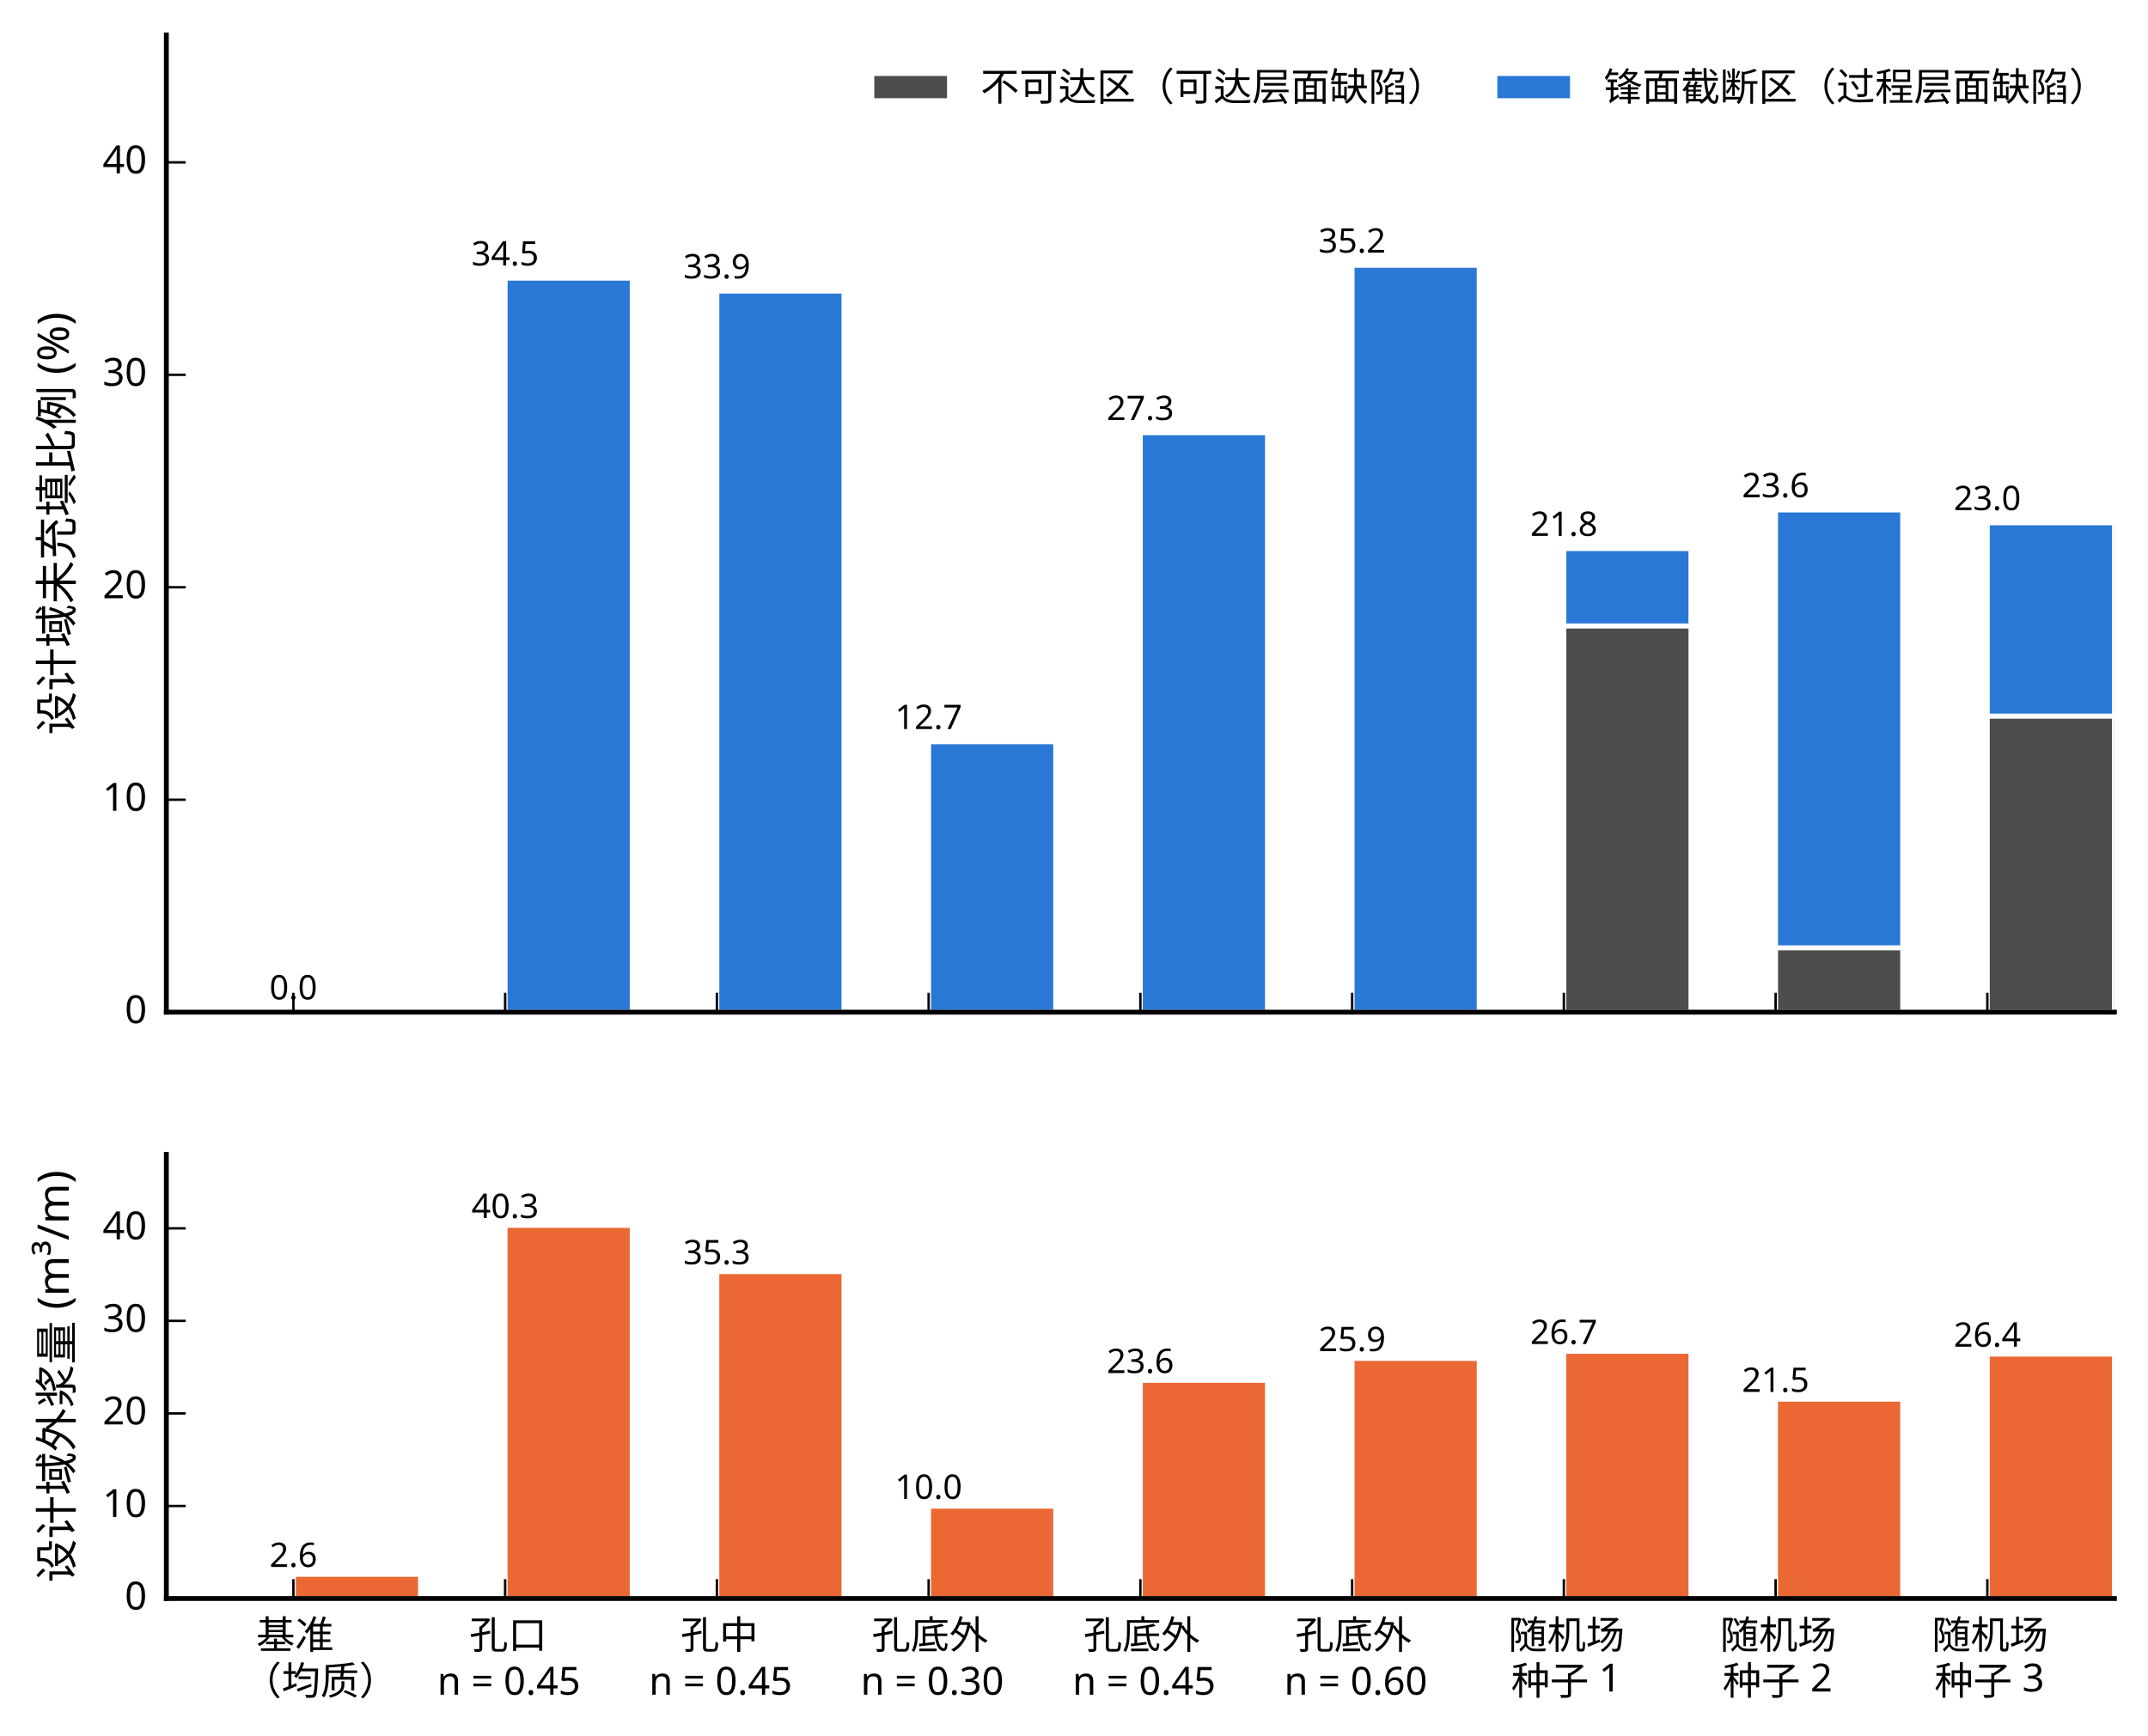
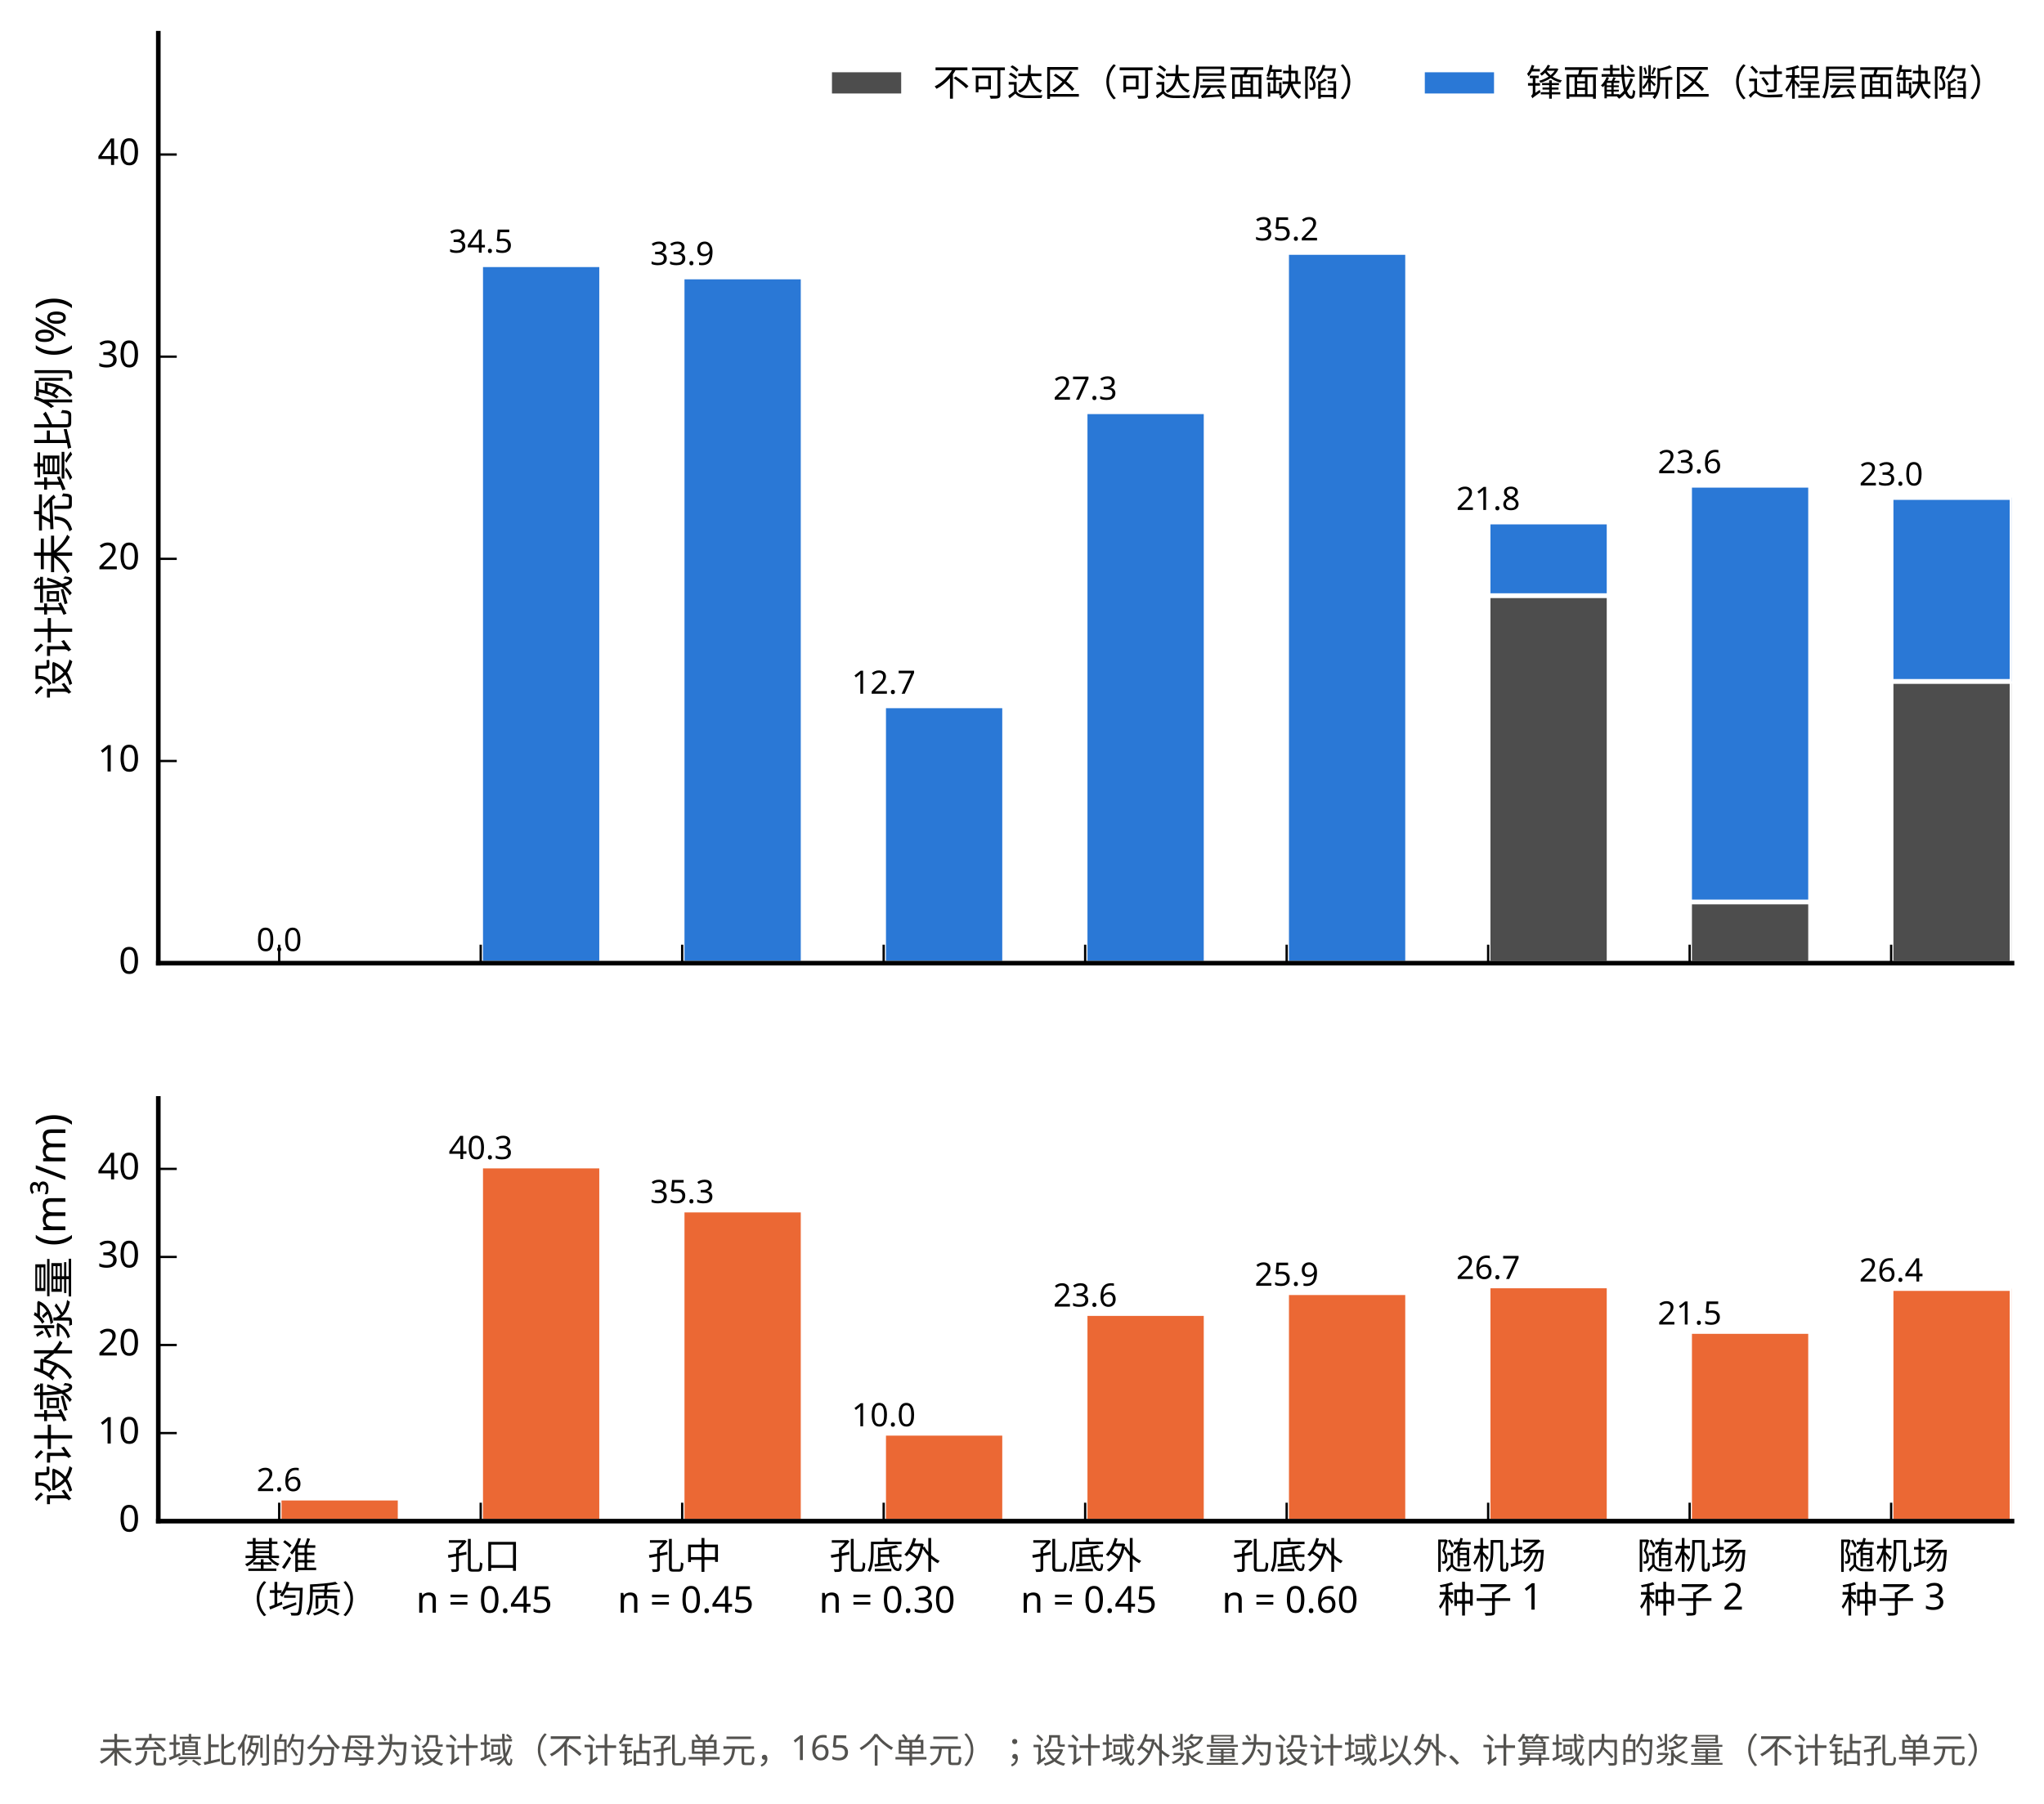
- <svg xmlns="http://www.w3.org/2000/svg" xmlns:xlink="http://www.w3.org/1999/xlink" height="358pt" version="1.1" viewBox="0 0 443 358" width="443pt">
+ <svg xmlns="http://www.w3.org/2000/svg" xmlns:xlink="http://www.w3.org/1999/xlink" height="391pt" version="1.1" viewBox="0 0 443 391" width="443pt">
  <defs>
    <style type="text/css">
*{stroke-linecap:butt;stroke-linejoin:round;}
  </style>
  </defs>
  <g id="figure_1">
    <g id="patch_1">
-       <path d=" M0 358.633 L443.269 358.633 L443.269 0 L0 0 z " style="fill:#ffffff;" />
+       <path d=" M0 391.094 L443.269 391.094 L443.269 0 L0 0 z " style="fill:#ffffff;" />
    </g>
    <g id="axes_1">
      <g id="patch_2">
        <path d=" M34.309 208.8 L436.069 208.8 L436.069 7.2 L34.309 7.2 z " style="fill:#ffffff;" />
      </g>
      <g id="patch_3">
-         <path clip-path="url(#pef7573c309)" d=" M60.511 208.8 L86.713 208.8 L86.713 208.8 L60.511 208.8 z " style="fill:#4d4d4d;stroke:#ffffff;stroke-linejoin:miter;" />
+         <path clip-path="url(#p4e7661fd47)" d=" M60.511 208.8 L86.713 208.8 L86.713 208.8 L60.511 208.8 z " style="fill:#4d4d4d;stroke:#ffffff;stroke-linejoin:miter;" />
      </g>
      <g id="patch_4">
-         <path clip-path="url(#pef7573c309)" d=" M104.181 208.8 L130.382 208.8 L130.382 208.8 L104.181 208.8 z " style="fill:#4d4d4d;stroke:#ffffff;stroke-linejoin:miter;" />
+         <path clip-path="url(#p4e7661fd47)" d=" M104.181 208.8 L130.382 208.8 L130.382 208.8 L104.181 208.8 z " style="fill:#4d4d4d;stroke:#ffffff;stroke-linejoin:miter;" />
      </g>
      <g id="patch_5">
-         <path clip-path="url(#pef7573c309)" d=" M147.85 208.8 L174.052 208.8 L174.052 208.8 L147.85 208.8 z " style="fill:#4d4d4d;stroke:#ffffff;stroke-linejoin:miter;" />
+         <path clip-path="url(#p4e7661fd47)" d=" M147.85 208.8 L174.052 208.8 L174.052 208.8 L147.85 208.8 z " style="fill:#4d4d4d;stroke:#ffffff;stroke-linejoin:miter;" />
      </g>
      <g id="patch_6">
-         <path clip-path="url(#pef7573c309)" d=" M191.52 208.8 L217.722 208.8 L217.722 208.8 L191.52 208.8 z " style="fill:#4d4d4d;stroke:#ffffff;stroke-linejoin:miter;" />
+         <path clip-path="url(#p4e7661fd47)" d=" M191.52 208.8 L217.722 208.8 L217.722 208.8 L191.52 208.8 z " style="fill:#4d4d4d;stroke:#ffffff;stroke-linejoin:miter;" />
      </g>
      <g id="patch_7">
-         <path clip-path="url(#pef7573c309)" d=" M235.189 208.8 L261.391 208.8 L261.391 208.8 L235.189 208.8 z " style="fill:#4d4d4d;stroke:#ffffff;stroke-linejoin:miter;" />
+         <path clip-path="url(#p4e7661fd47)" d=" M235.189 208.8 L261.391 208.8 L261.391 208.8 L235.189 208.8 z " style="fill:#4d4d4d;stroke:#ffffff;stroke-linejoin:miter;" />
      </g>
      <g id="patch_8">
-         <path clip-path="url(#pef7573c309)" d=" M278.859 208.8 L305.061 208.8 L305.061 208.8 L278.859 208.8 z " style="fill:#4d4d4d;stroke:#ffffff;stroke-linejoin:miter;" />
+         <path clip-path="url(#p4e7661fd47)" d=" M278.859 208.8 L305.061 208.8 L305.061 208.8 L278.859 208.8 z " style="fill:#4d4d4d;stroke:#ffffff;stroke-linejoin:miter;" />
      </g>
      <g id="patch_9">
-         <path clip-path="url(#pef7573c309)" d=" M322.529 208.8 L348.73 208.8 L348.73 129.116 L322.529 129.116 z " style="fill:#4d4d4d;stroke:#ffffff;stroke-linejoin:miter;" />
+         <path clip-path="url(#p4e7661fd47)" d=" M322.529 208.8 L348.73 208.8 L348.73 129.116 L322.529 129.116 z " style="fill:#4d4d4d;stroke:#ffffff;stroke-linejoin:miter;" />
      </g>
      <g id="patch_10">
-         <path clip-path="url(#pef7573c309)" d=" M366.198 208.8 L392.4 208.8 L392.4 195.519 L366.198 195.519 z " style="fill:#4d4d4d;stroke:#ffffff;stroke-linejoin:miter;" />
+         <path clip-path="url(#p4e7661fd47)" d=" M366.198 208.8 L392.4 208.8 L392.4 195.519 L366.198 195.519 z " style="fill:#4d4d4d;stroke:#ffffff;stroke-linejoin:miter;" />
      </g>
      <g id="patch_11">
-         <path clip-path="url(#pef7573c309)" d=" M409.868 208.8 L436.069 208.8 L436.069 147.709 L409.868 147.709 z " style="fill:#4d4d4d;stroke:#ffffff;stroke-linejoin:miter;" />
+         <path clip-path="url(#p4e7661fd47)" d=" M409.868 208.8 L436.069 208.8 L436.069 147.709 L409.868 147.709 z " style="fill:#4d4d4d;stroke:#ffffff;stroke-linejoin:miter;" />
      </g>
      <g id="patch_12">
-         <path clip-path="url(#pef7573c309)" d=" M60.511 208.8 L86.713 208.8 L86.713 208.8 L60.511 208.8 z " style="fill:#2a78d6;stroke:#ffffff;stroke-linejoin:miter;" />
+         <path clip-path="url(#p4e7661fd47)" d=" M60.511 208.8 L86.713 208.8 L86.713 208.8 L60.511 208.8 z " style="fill:#2a78d6;stroke:#ffffff;stroke-linejoin:miter;" />
      </g>
      <g id="patch_13">
-         <path clip-path="url(#pef7573c309)" d=" M104.181 208.8 L130.382 208.8 L130.382 57.401 L104.181 57.401 z " style="fill:#2a78d6;stroke:#ffffff;stroke-linejoin:miter;" />
+         <path clip-path="url(#p4e7661fd47)" d=" M104.181 208.8 L130.382 208.8 L130.382 57.401 L104.181 57.401 z " style="fill:#2a78d6;stroke:#ffffff;stroke-linejoin:miter;" />
      </g>
      <g id="patch_14">
-         <path clip-path="url(#pef7573c309)" d=" M147.85 208.8 L174.052 208.8 L174.052 60.057 L147.85 60.057 z " style="fill:#2a78d6;stroke:#ffffff;stroke-linejoin:miter;" />
+         <path clip-path="url(#p4e7661fd47)" d=" M147.85 208.8 L174.052 208.8 L174.052 60.057 L147.85 60.057 z " style="fill:#2a78d6;stroke:#ffffff;stroke-linejoin:miter;" />
      </g>
      <g id="patch_15">
-         <path clip-path="url(#pef7573c309)" d=" M191.52 208.8 L217.722 208.8 L217.722 153.021 L191.52 153.021 z " style="fill:#2a78d6;stroke:#ffffff;stroke-linejoin:miter;" />
+         <path clip-path="url(#p4e7661fd47)" d=" M191.52 208.8 L217.722 208.8 L217.722 153.021 L191.52 153.021 z " style="fill:#2a78d6;stroke:#ffffff;stroke-linejoin:miter;" />
      </g>
      <g id="patch_16">
-         <path clip-path="url(#pef7573c309)" d=" M235.189 208.8 L261.391 208.8 L261.391 89.274 L235.189 89.274 z " style="fill:#2a78d6;stroke:#ffffff;stroke-linejoin:miter;" />
+         <path clip-path="url(#p4e7661fd47)" d=" M235.189 208.8 L261.391 208.8 L261.391 89.274 L235.189 89.274 z " style="fill:#2a78d6;stroke:#ffffff;stroke-linejoin:miter;" />
      </g>
      <g id="patch_17">
-         <path clip-path="url(#pef7573c309)" d=" M278.859 208.8 L305.061 208.8 L305.061 54.745 L278.859 54.745 z " style="fill:#2a78d6;stroke:#ffffff;stroke-linejoin:miter;" />
+         <path clip-path="url(#p4e7661fd47)" d=" M278.859 208.8 L305.061 208.8 L305.061 54.745 L278.859 54.745 z " style="fill:#2a78d6;stroke:#ffffff;stroke-linejoin:miter;" />
      </g>
      <g id="patch_18">
-         <path clip-path="url(#pef7573c309)" d=" M322.529 129.116 L348.73 129.116 L348.73 113.179 L322.529 113.179 z " style="fill:#2a78d6;stroke:#ffffff;stroke-linejoin:miter;" />
+         <path clip-path="url(#p4e7661fd47)" d=" M322.529 129.116 L348.73 129.116 L348.73 113.179 L322.529 113.179 z " style="fill:#2a78d6;stroke:#ffffff;stroke-linejoin:miter;" />
      </g>
      <g id="patch_19">
-         <path clip-path="url(#pef7573c309)" d=" M366.198 195.519 L392.4 195.519 L392.4 105.211 L366.198 105.211 z " style="fill:#2a78d6;stroke:#ffffff;stroke-linejoin:miter;" />
+         <path clip-path="url(#p4e7661fd47)" d=" M366.198 195.519 L392.4 195.519 L392.4 105.211 L366.198 105.211 z " style="fill:#2a78d6;stroke:#ffffff;stroke-linejoin:miter;" />
      </g>
      <g id="patch_20">
-         <path clip-path="url(#pef7573c309)" d=" M409.868 147.709 L436.069 147.709 L436.069 107.867 L409.868 107.867 z " style="fill:#2a78d6;stroke:#ffffff;stroke-linejoin:miter;" />
+         <path clip-path="url(#p4e7661fd47)" d=" M409.868 147.709 L436.069 147.709 L436.069 107.867 L409.868 107.867 z " style="fill:#2a78d6;stroke:#ffffff;stroke-linejoin:miter;" />
      </g>
      <g id="patch_21">
        <path d=" M34.309 208.8 L436.069 208.8" style="fill:none;stroke:#000000;stroke-linecap:square;stroke-linejoin:miter;" />
      </g>
      <g id="patch_22">
        <path d=" M34.309 208.8 L34.309 7.2" style="fill:none;stroke:#000000;stroke-linecap:square;stroke-linejoin:miter;" />
      </g>
      <g id="matplotlib.axis_1">
        <g id="xtick_1">
          <g id="line2d_1">
            <defs>
              <path d=" M0 0 L0 -4" id="m93b0483c22" style="stroke:#000000;stroke-width:0.5;" />
            </defs>
            <g>
              <use style="stroke:#000000;stroke-width:0.5;" x="60.511" xlink:href="#m93b0483c22" y="208.8" />
            </g>
          </g>
        </g>
        <g id="xtick_2">
          <g id="line2d_2">
            <g>
              <use style="stroke:#000000;stroke-width:0.5;" x="104.181" xlink:href="#m93b0483c22" y="208.8" />
            </g>
          </g>
        </g>
        <g id="xtick_3">
          <g id="line2d_3">
            <g>
              <use style="stroke:#000000;stroke-width:0.5;" x="147.85" xlink:href="#m93b0483c22" y="208.8" />
            </g>
          </g>
        </g>
        <g id="xtick_4">
          <g id="line2d_4">
            <g>
              <use style="stroke:#000000;stroke-width:0.5;" x="191.52" xlink:href="#m93b0483c22" y="208.8" />
            </g>
          </g>
        </g>
        <g id="xtick_5">
          <g id="line2d_5">
            <g>
              <use style="stroke:#000000;stroke-width:0.5;" x="235.189" xlink:href="#m93b0483c22" y="208.8" />
            </g>
          </g>
        </g>
        <g id="xtick_6">
          <g id="line2d_6">
            <g>
              <use style="stroke:#000000;stroke-width:0.5;" x="278.859" xlink:href="#m93b0483c22" y="208.8" />
            </g>
          </g>
        </g>
        <g id="xtick_7">
          <g id="line2d_7">
            <g>
              <use style="stroke:#000000;stroke-width:0.5;" x="322.529" xlink:href="#m93b0483c22" y="208.8" />
            </g>
          </g>
        </g>
        <g id="xtick_8">
          <g id="line2d_8">
            <g>
              <use style="stroke:#000000;stroke-width:0.5;" x="366.198" xlink:href="#m93b0483c22" y="208.8" />
            </g>
          </g>
        </g>
        <g id="xtick_9">
          <g id="line2d_9">
            <g>
              <use style="stroke:#000000;stroke-width:0.5;" x="409.868" xlink:href="#m93b0483c22" y="208.8" />
            </g>
          </g>
        </g>
      </g>
      <g id="matplotlib.axis_2">
        <g id="ytick_1">
          <g id="line2d_10">
            <defs>
              <path d=" M0 0 L4 0" id="m728421d6d4" style="stroke:#000000;stroke-width:0.5;" />
            </defs>
            <g>
              <use style="stroke:#000000;stroke-width:0.5;" x="34.309" xlink:href="#m728421d6d4" y="208.8" />
            </g>
          </g>
          <g id="text_1">
            <text style="font-family:Noto Sans SC;font-size:8.0px;font-style:normal;text-anchor:end;" transform="rotate(-0, 30.30937, 211.0675)" x="30.309" y="211.067">0</text>
          </g>
        </g>
        <g id="ytick_2">
          <g id="line2d_11">
            <g>
              <use style="stroke:#000000;stroke-width:0.5;" x="34.309" xlink:href="#m728421d6d4" y="164.974" />
            </g>
          </g>
          <g id="text_2">
            <text style="font-family:Noto Sans SC;font-size:8.0px;font-style:normal;text-anchor:end;" transform="rotate(-0, 30.30937, 167.2414)" x="30.309" y="167.241">10</text>
          </g>
        </g>
        <g id="ytick_3">
          <g id="line2d_12">
            <g>
              <use style="stroke:#000000;stroke-width:0.5;" x="34.309" xlink:href="#m728421d6d4" y="121.148" />
            </g>
          </g>
          <g id="text_3">
            <text style="font-family:Noto Sans SC;font-size:8.0px;font-style:normal;text-anchor:end;" transform="rotate(-0, 30.30937, 123.4153)" x="30.309" y="123.415">20</text>
          </g>
        </g>
        <g id="ytick_4">
          <g id="line2d_13">
            <g>
              <use style="stroke:#000000;stroke-width:0.5;" x="34.309" xlink:href="#m728421d6d4" y="77.322" />
            </g>
          </g>
          <g id="text_4">
            <text style="font-family:Noto Sans SC;font-size:8.0px;font-style:normal;text-anchor:end;" transform="rotate(-0, 30.30937, 79.58924)" x="30.309" y="79.589">30</text>
          </g>
        </g>
        <g id="ytick_5">
          <g id="line2d_14">
            <g>
              <use style="stroke:#000000;stroke-width:0.5;" x="34.309" xlink:href="#m728421d6d4" y="33.496" />
            </g>
          </g>
          <g id="text_5">
            <text style="font-family:Noto Sans SC;font-size:8.0px;font-style:normal;text-anchor:end;" transform="rotate(-0, 30.30937, 35.76315)" x="30.309" y="35.763">40</text>
          </g>
        </g>
        <g id="text_6">
          <text style="font-family:Noto Sans SC;font-size:9.0px;font-style:normal;text-anchor:middle;" transform="rotate(-90, 14.92031, 108)" x="14.92" y="108.0">设计域未充填比例 (%)</text>
        </g>
      </g>
      <g id="text_7">
        <text style="font-family:Noto Sans SC;font-size:7.0px;font-style:normal;text-anchor:middle;" transform="rotate(-0, 60.51111, 206.1704)" x="60.511" y="206.17">0.0</text>
      </g>
      <g id="text_8">
        <text style="font-family:Noto Sans SC;font-size:7.0px;font-style:normal;text-anchor:middle;" transform="rotate(-0, 104.1807, 54.77123)" x="104.181" y="54.771">34.5</text>
      </g>
      <g id="text_9">
        <text style="font-family:Noto Sans SC;font-size:7.0px;font-style:normal;text-anchor:middle;" transform="rotate(-0, 147.8502, 57.42735)" x="147.85" y="57.427">33.9</text>
      </g>
      <g id="text_10">
        <text style="font-family:Noto Sans SC;font-size:7.0px;font-style:normal;text-anchor:middle;" transform="rotate(-0, 191.5198, 150.3918)" x="191.52" y="150.392">12.7</text>
      </g>
      <g id="text_11">
        <text style="font-family:Noto Sans SC;font-size:7.0px;font-style:normal;text-anchor:middle;" transform="rotate(-0, 235.1894, 86.64474)" x="235.189" y="86.645">27.3</text>
      </g>
      <g id="text_12">
        <text style="font-family:Noto Sans SC;font-size:7.0px;font-style:normal;text-anchor:middle;" transform="rotate(-0, 278.8589, 52.1151)" x="278.859" y="52.115">35.2</text>
      </g>
      <g id="text_13">
        <text style="font-family:Noto Sans SC;font-size:7.0px;font-style:normal;text-anchor:middle;" transform="rotate(-0, 322.5285, 110.5499)" x="322.529" y="110.55">21.8</text>
      </g>
      <g id="text_14">
        <text style="font-family:Noto Sans SC;font-size:7.0px;font-style:normal;text-anchor:middle;" transform="rotate(-0, 366.1981, 102.5815)" x="366.198" y="102.582">23.6</text>
      </g>
      <g id="text_15">
        <text style="font-family:Noto Sans SC;font-size:7.0px;font-style:normal;text-anchor:middle;" transform="rotate(-0, 409.8676, 105.2376)" x="409.868" y="105.238">23.0</text>
      </g>
      <g id="legend_1">
        <g id="patch_23">
          <path d=" M179.814 20.767 L195.814 20.767 L195.814 15.168 L179.814 15.168 z " style="fill:#4d4d4d;stroke:#ffffff;stroke-linejoin:miter;" />
        </g>
        <g id="text_16">
          <text style="font-family:Noto Sans SC;font-size:8.0px;font-style:normal;text-anchor:start;" transform="rotate(-0, 202.2144, 20.7675)" x="202.214" y="20.767">不可达区（可达层面缺陷）</text>
        </g>
        <g id="patch_24">
          <path d=" M308.302 20.767 L324.302 20.767 L324.302 15.168 L308.302 15.168 z " style="fill:#2a78d6;stroke:#ffffff;stroke-linejoin:miter;" />
        </g>
        <g id="text_17">
          <text style="font-family:Noto Sans SC;font-size:8.0px;font-style:normal;text-anchor:start;" transform="rotate(-0, 330.7019, 20.7675)" x="330.702" y="20.767">锋面截断区（过程层面缺陷）</text>
        </g>
      </g>
    </g>
    <g id="axes_2">
      <g id="patch_25">
        <path d=" M34.309 329.76 L436.069 329.76 L436.069 238.124 L34.309 238.124 z " style="fill:#ffffff;" />
      </g>
      <g id="patch_26">
-         <path clip-path="url(#p1ef488f7d5)" d=" M60.511 329.76 L86.713 329.76 L86.713 324.776 L60.511 324.776 z " style="fill:#eb6834;stroke:#ffffff;stroke-linejoin:miter;" />
+         <path clip-path="url(#pa3c8f38ae3)" d=" M60.511 329.76 L86.713 329.76 L86.713 324.776 L60.511 324.776 z " style="fill:#eb6834;stroke:#ffffff;stroke-linejoin:miter;" />
      </g>
      <g id="patch_27">
-         <path clip-path="url(#p1ef488f7d5)" d=" M104.181 329.76 L130.382 329.76 L130.382 252.795 L104.181 252.795 z " style="fill:#eb6834;stroke:#ffffff;stroke-linejoin:miter;" />
+         <path clip-path="url(#pa3c8f38ae3)" d=" M104.181 329.76 L130.382 329.76 L130.382 252.795 L104.181 252.795 z " style="fill:#eb6834;stroke:#ffffff;stroke-linejoin:miter;" />
      </g>
      <g id="patch_28">
-         <path clip-path="url(#p1ef488f7d5)" d=" M147.85 329.76 L174.052 329.76 L174.052 262.331 L147.85 262.331 z " style="fill:#eb6834;stroke:#ffffff;stroke-linejoin:miter;" />
+         <path clip-path="url(#pa3c8f38ae3)" d=" M147.85 329.76 L174.052 329.76 L174.052 262.331 L147.85 262.331 z " style="fill:#eb6834;stroke:#ffffff;stroke-linejoin:miter;" />
      </g>
      <g id="patch_29">
-         <path clip-path="url(#p1ef488f7d5)" d=" M191.52 329.76 L217.722 329.76 L217.722 310.724 L191.52 310.724 z " style="fill:#eb6834;stroke:#ffffff;stroke-linejoin:miter;" />
+         <path clip-path="url(#pa3c8f38ae3)" d=" M191.52 329.76 L217.722 329.76 L217.722 310.724 L191.52 310.724 z " style="fill:#eb6834;stroke:#ffffff;stroke-linejoin:miter;" />
      </g>
      <g id="patch_30">
-         <path clip-path="url(#p1ef488f7d5)" d=" M235.189 329.76 L261.391 329.76 L261.391 284.77 L235.189 284.77 z " style="fill:#eb6834;stroke:#ffffff;stroke-linejoin:miter;" />
+         <path clip-path="url(#pa3c8f38ae3)" d=" M235.189 329.76 L261.391 329.76 L261.391 284.77 L235.189 284.77 z " style="fill:#eb6834;stroke:#ffffff;stroke-linejoin:miter;" />
      </g>
      <g id="patch_31">
-         <path clip-path="url(#p1ef488f7d5)" d=" M278.859 329.76 L305.061 329.76 L305.061 280.247 L278.859 280.247 z " style="fill:#eb6834;stroke:#ffffff;stroke-linejoin:miter;" />
+         <path clip-path="url(#pa3c8f38ae3)" d=" M278.859 329.76 L305.061 329.76 L305.061 280.247 L278.859 280.247 z " style="fill:#eb6834;stroke:#ffffff;stroke-linejoin:miter;" />
      </g>
      <g id="patch_32">
-         <path clip-path="url(#p1ef488f7d5)" d=" M322.529 329.76 L348.73 329.76 L348.73 278.782 L322.529 278.782 z " style="fill:#eb6834;stroke:#ffffff;stroke-linejoin:miter;" />
+         <path clip-path="url(#pa3c8f38ae3)" d=" M322.529 329.76 L348.73 329.76 L348.73 278.782 L322.529 278.782 z " style="fill:#eb6834;stroke:#ffffff;stroke-linejoin:miter;" />
      </g>
      <g id="patch_33">
-         <path clip-path="url(#p1ef488f7d5)" d=" M366.198 329.76 L392.4 329.76 L392.4 288.661 L366.198 288.661 z " style="fill:#eb6834;stroke:#ffffff;stroke-linejoin:miter;" />
+         <path clip-path="url(#pa3c8f38ae3)" d=" M366.198 329.76 L392.4 329.76 L392.4 288.661 L366.198 288.661 z " style="fill:#eb6834;stroke:#ffffff;stroke-linejoin:miter;" />
      </g>
      <g id="patch_34">
-         <path clip-path="url(#p1ef488f7d5)" d=" M409.868 329.76 L436.069 329.76 L436.069 279.344 L409.868 279.344 z " style="fill:#eb6834;stroke:#ffffff;stroke-linejoin:miter;" />
+         <path clip-path="url(#pa3c8f38ae3)" d=" M409.868 329.76 L436.069 329.76 L436.069 279.344 L409.868 279.344 z " style="fill:#eb6834;stroke:#ffffff;stroke-linejoin:miter;" />
      </g>
      <g id="patch_35">
        <path d=" M34.309 329.76 L436.069 329.76" style="fill:none;stroke:#000000;stroke-linecap:square;stroke-linejoin:miter;" />
      </g>
      <g id="patch_36">
        <path d=" M34.309 329.76 L34.309 238.124" style="fill:none;stroke:#000000;stroke-linecap:square;stroke-linejoin:miter;" />
      </g>
      <g id="matplotlib.axis_3">
        <g id="xtick_10">
          <g id="line2d_15">
            <g>
              <use style="stroke:#000000;stroke-width:0.5;" x="60.511" xlink:href="#m93b0483c22" y="329.76" />
            </g>
          </g>
          <g id="text_18">
            <text style="font-family:Noto Sans SC;font-size:8.0px;font-style:normal;" transform="translate(52.83861 340.1275)">基准</text>
            <text style="font-family:Noto Sans SC;font-size:8.0px;font-style:normal;" transform="translate(50.07111 349.601)">（均质）</text>
          </g>
        </g>
        <g id="xtick_11">
          <g id="line2d_16">
            <g>
              <use style="stroke:#000000;stroke-width:0.5;" x="104.181" xlink:href="#m93b0483c22" y="329.76" />
            </g>
          </g>
          <g id="text_19">
            <text style="font-family:Noto Sans SC;font-size:8.0px;font-style:normal;" transform="translate(96.8088 340.1275)">孔口</text>
            <text style="font-family:Noto Sans SC;font-size:8.0px;font-style:normal;" transform="translate(90.16818 349.601)">n = 0.45</text>
          </g>
        </g>
        <g id="xtick_12">
          <g id="line2d_17">
            <g>
              <use style="stroke:#000000;stroke-width:0.5;" x="147.85" xlink:href="#m93b0483c22" y="329.76" />
            </g>
          </g>
          <g id="text_20">
            <text style="font-family:Noto Sans SC;font-size:8.0px;font-style:normal;" transform="translate(140.3784 340.1275)">孔中</text>
            <text style="font-family:Noto Sans SC;font-size:8.0px;font-style:normal;" transform="translate(133.8377 349.601)">n = 0.45</text>
          </g>
        </g>
        <g id="xtick_13">
          <g id="line2d_18">
            <g>
              <use style="stroke:#000000;stroke-width:0.5;" x="191.52" xlink:href="#m93b0483c22" y="329.76" />
            </g>
          </g>
          <g id="text_21">
            <text style="font-family:Noto Sans SC;font-size:8.0px;font-style:normal;" transform="translate(179.7923 340.1275)">孔底外</text>
            <text style="font-family:Noto Sans SC;font-size:8.0px;font-style:normal;" transform="translate(177.4917 349.601)">n = 0.30</text>
          </g>
        </g>
        <g id="xtick_14">
          <g id="line2d_19">
            <g>
              <use style="stroke:#000000;stroke-width:0.5;" x="235.189" xlink:href="#m93b0483c22" y="329.76" />
            </g>
          </g>
          <g id="text_22">
            <text style="font-family:Noto Sans SC;font-size:8.0px;font-style:normal;" transform="translate(223.4619 340.1275)">孔底外</text>
            <text style="font-family:Noto Sans SC;font-size:8.0px;font-style:normal;" transform="translate(221.1769 349.601)">n = 0.45</text>
          </g>
        </g>
        <g id="xtick_15">
          <g id="line2d_20">
            <g>
              <use style="stroke:#000000;stroke-width:0.5;" x="278.859" xlink:href="#m93b0483c22" y="329.76" />
            </g>
          </g>
          <g id="text_23">
            <text style="font-family:Noto Sans SC;font-size:8.0px;font-style:normal;" transform="translate(267.1314 340.1275)">孔底外</text>
            <text style="font-family:Noto Sans SC;font-size:8.0px;font-style:normal;" transform="translate(264.8308 349.601)">n = 0.60</text>
          </g>
        </g>
        <g id="xtick_16">
          <g id="line2d_21">
            <g>
              <use style="stroke:#000000;stroke-width:0.5;" x="322.529" xlink:href="#m93b0483c22" y="329.76" />
            </g>
          </g>
          <g id="text_24">
            <text style="font-family:Noto Sans SC;font-size:8.0px;font-style:normal;" transform="translate(311.0848 340.1275)">随机场</text>
            <text style="font-family:Noto Sans SC;font-size:8.0px;font-style:normal;" transform="translate(311.6723 349.601)">种子 1</text>
          </g>
        </g>
        <g id="xtick_17">
          <g id="line2d_22">
            <g>
              <use style="stroke:#000000;stroke-width:0.5;" x="366.198" xlink:href="#m93b0483c22" y="329.76" />
            </g>
          </g>
          <g id="text_25">
            <text style="font-family:Noto Sans SC;font-size:8.0px;font-style:normal;" transform="translate(354.7543 340.1275)">随机场</text>
            <text style="font-family:Noto Sans SC;font-size:8.0px;font-style:normal;" transform="translate(355.2818 349.601)">种子 2</text>
          </g>
        </g>
        <g id="xtick_18">
          <g id="line2d_23">
            <g>
              <use style="stroke:#000000;stroke-width:0.5;" x="409.868" xlink:href="#m93b0483c22" y="329.76" />
            </g>
          </g>
          <g id="text_26">
            <text style="font-family:Noto Sans SC;font-size:8.0px;font-style:normal;" transform="translate(398.4239 340.1275)">随机场</text>
            <text style="font-family:Noto Sans SC;font-size:8.0px;font-style:normal;" transform="translate(398.9751 349.601)">种子 3</text>
          </g>
        </g>
      </g>
      <g id="matplotlib.axis_4">
        <g id="ytick_6">
          <g id="line2d_24">
            <g>
              <use style="stroke:#000000;stroke-width:0.5;" x="34.309" xlink:href="#m728421d6d4" y="329.76" />
            </g>
          </g>
          <g id="text_27">
            <text style="font-family:Noto Sans SC;font-size:8.0px;font-style:normal;text-anchor:end;" transform="rotate(-0, 30.30937, 332.0275)" x="30.309" y="332.027">0</text>
          </g>
        </g>
        <g id="ytick_7">
          <g id="line2d_25">
            <g>
              <use style="stroke:#000000;stroke-width:0.5;" x="34.309" xlink:href="#m728421d6d4" y="310.669" />
            </g>
          </g>
          <g id="text_28">
            <text style="font-family:Noto Sans SC;font-size:8.0px;font-style:normal;text-anchor:end;" transform="rotate(-0, 30.30937, 312.9366)" x="30.309" y="312.937">10</text>
          </g>
        </g>
        <g id="ytick_8">
          <g id="line2d_26">
            <g>
              <use style="stroke:#000000;stroke-width:0.5;" x="34.309" xlink:href="#m728421d6d4" y="291.578" />
            </g>
          </g>
          <g id="text_29">
            <text style="font-family:Noto Sans SC;font-size:8.0px;font-style:normal;text-anchor:end;" transform="rotate(-0, 30.30937, 293.8457)" x="30.309" y="293.846">20</text>
          </g>
        </g>
        <g id="ytick_9">
          <g id="line2d_27">
            <g>
              <use style="stroke:#000000;stroke-width:0.5;" x="34.309" xlink:href="#m728421d6d4" y="272.487" />
            </g>
          </g>
          <g id="text_30">
            <text style="font-family:Noto Sans SC;font-size:8.0px;font-style:normal;text-anchor:end;" transform="rotate(-0, 30.30937, 274.7548)" x="30.309" y="274.755">30</text>
          </g>
        </g>
        <g id="ytick_10">
          <g id="line2d_28">
            <g>
              <use style="stroke:#000000;stroke-width:0.5;" x="34.309" xlink:href="#m728421d6d4" y="253.396" />
            </g>
          </g>
          <g id="text_31">
            <text style="font-family:Noto Sans SC;font-size:8.0px;font-style:normal;text-anchor:end;" transform="rotate(-0, 30.30937, 255.6639)" x="30.309" y="255.664">40</text>
          </g>
        </g>
        <g id="text_32">
          <text style="font-family:Noto Sans SC;font-size:9.0px;font-style:normal;text-anchor:middle;" transform="rotate(-90, 14.92031, 283.9418)" x="14.92" y="283.942">设计域外浆量 (m³/m)</text>
        </g>
      </g>
      <g id="text_33">
        <text style="font-family:Noto Sans SC;font-size:7.0px;font-style:normal;text-anchor:middle;" transform="rotate(-0, 60.51111, 323.2487)" x="60.511" y="323.249">2.6</text>
      </g>
      <g id="text_34">
        <text style="font-family:Noto Sans SC;font-size:7.0px;font-style:normal;text-anchor:middle;" transform="rotate(-0, 104.1807, 251.2681)" x="104.181" y="251.268">40.3</text>
      </g>
      <g id="text_35">
        <text style="font-family:Noto Sans SC;font-size:7.0px;font-style:normal;text-anchor:middle;" transform="rotate(-0, 147.8502, 260.8037)" x="147.85" y="260.804">35.3</text>
      </g>
      <g id="text_36">
        <text style="font-family:Noto Sans SC;font-size:7.0px;font-style:normal;text-anchor:middle;" transform="rotate(-0, 191.5198, 309.197)" x="191.52" y="309.197">10.0</text>
      </g>
      <g id="text_37">
        <text style="font-family:Noto Sans SC;font-size:7.0px;font-style:normal;text-anchor:middle;" transform="rotate(-0, 235.1894, 283.2428)" x="235.189" y="283.243">23.6</text>
      </g>
      <g id="text_38">
        <text style="font-family:Noto Sans SC;font-size:7.0px;font-style:normal;text-anchor:middle;" transform="rotate(-0, 278.8589, 278.7198)" x="278.859" y="278.72">25.9</text>
      </g>
      <g id="text_39">
        <text style="font-family:Noto Sans SC;font-size:7.0px;font-style:normal;text-anchor:middle;" transform="rotate(-0, 322.5285, 277.2548)" x="322.529" y="277.255">26.7</text>
      </g>
      <g id="text_40">
        <text style="font-family:Noto Sans SC;font-size:7.0px;font-style:normal;text-anchor:middle;" transform="rotate(-0, 366.1981, 287.1333)" x="366.198" y="287.133">21.5</text>
      </g>
      <g id="text_41">
        <text style="font-family:Noto Sans SC;font-size:7.0px;font-style:normal;text-anchor:middle;" transform="rotate(-0, 409.8676, 277.8165)" x="409.868" y="277.817">26.4</text>
      </g>
    </g>
+     <g id="text_42">
+       <text style="fill:#52514e;font-family:Noto Sans SC;font-size:7.5px;font-style:normal;text-anchor:start;" transform="rotate(-0, 21.34937, 382.176)" x="21.349" y="382.176">未充填比例的分母为设计域（不计钻孔单元，165 个单元）；设计域外浆量为设计域以外、计算域内的浆量（不计钻孔单元）</text>
+     </g>
  </g>
  <defs>
-     <clipPath id="p1ef488f7d5">
+     <clipPath id="pa3c8f38ae3">
      <rect height="91.636" width="401.76" x="34.309" y="238.124" />
    </clipPath>
-     <clipPath id="pef7573c309">
+     <clipPath id="p4e7661fd47">
      <rect height="201.6" width="401.76" x="34.309" y="7.2" />
    </clipPath>
  </defs>
</svg>
